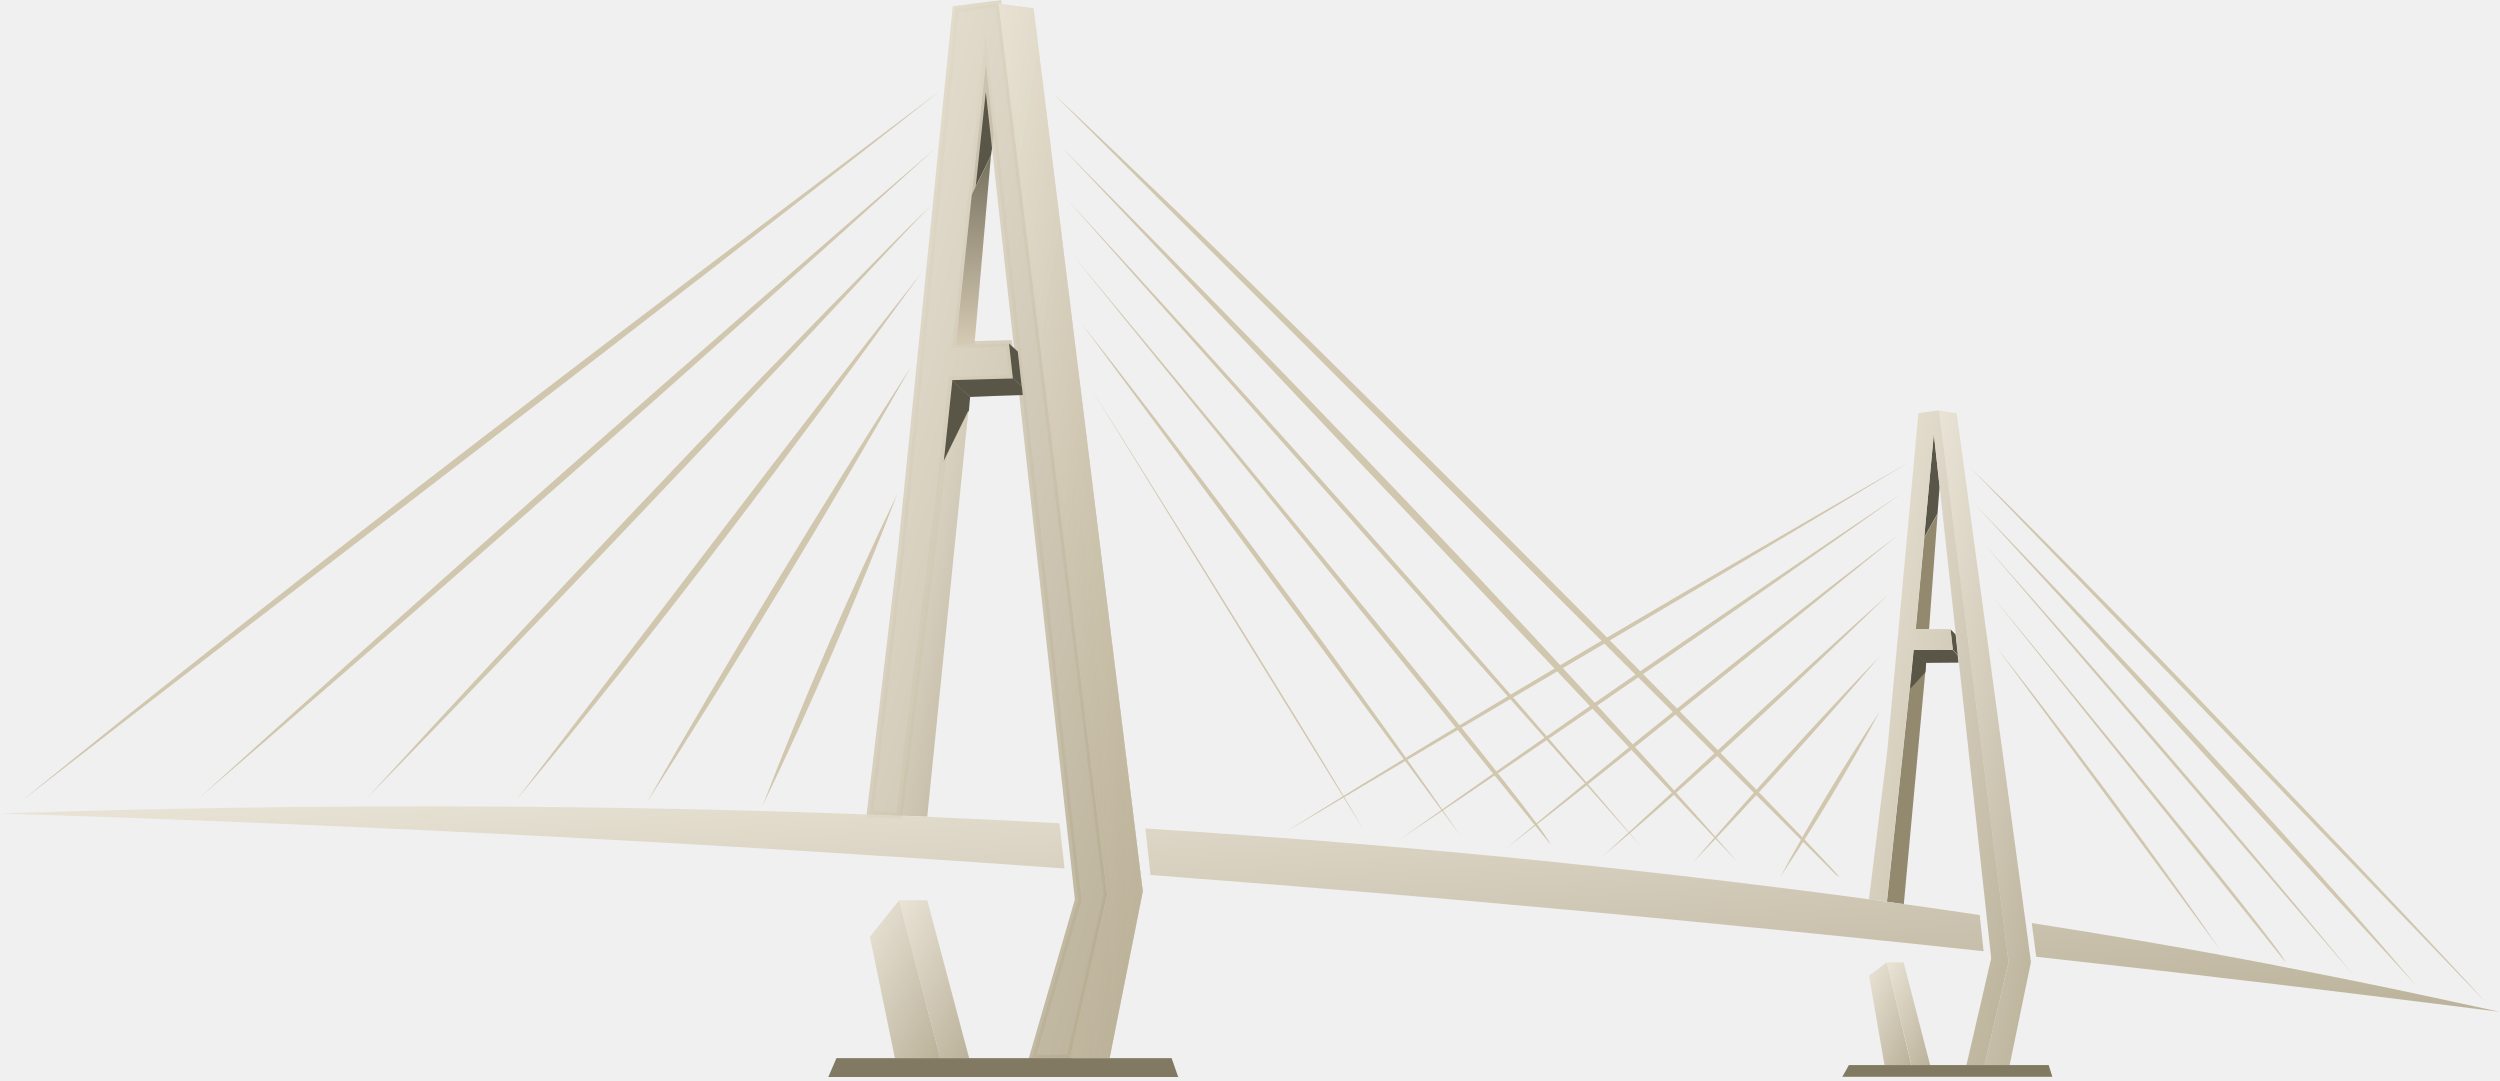
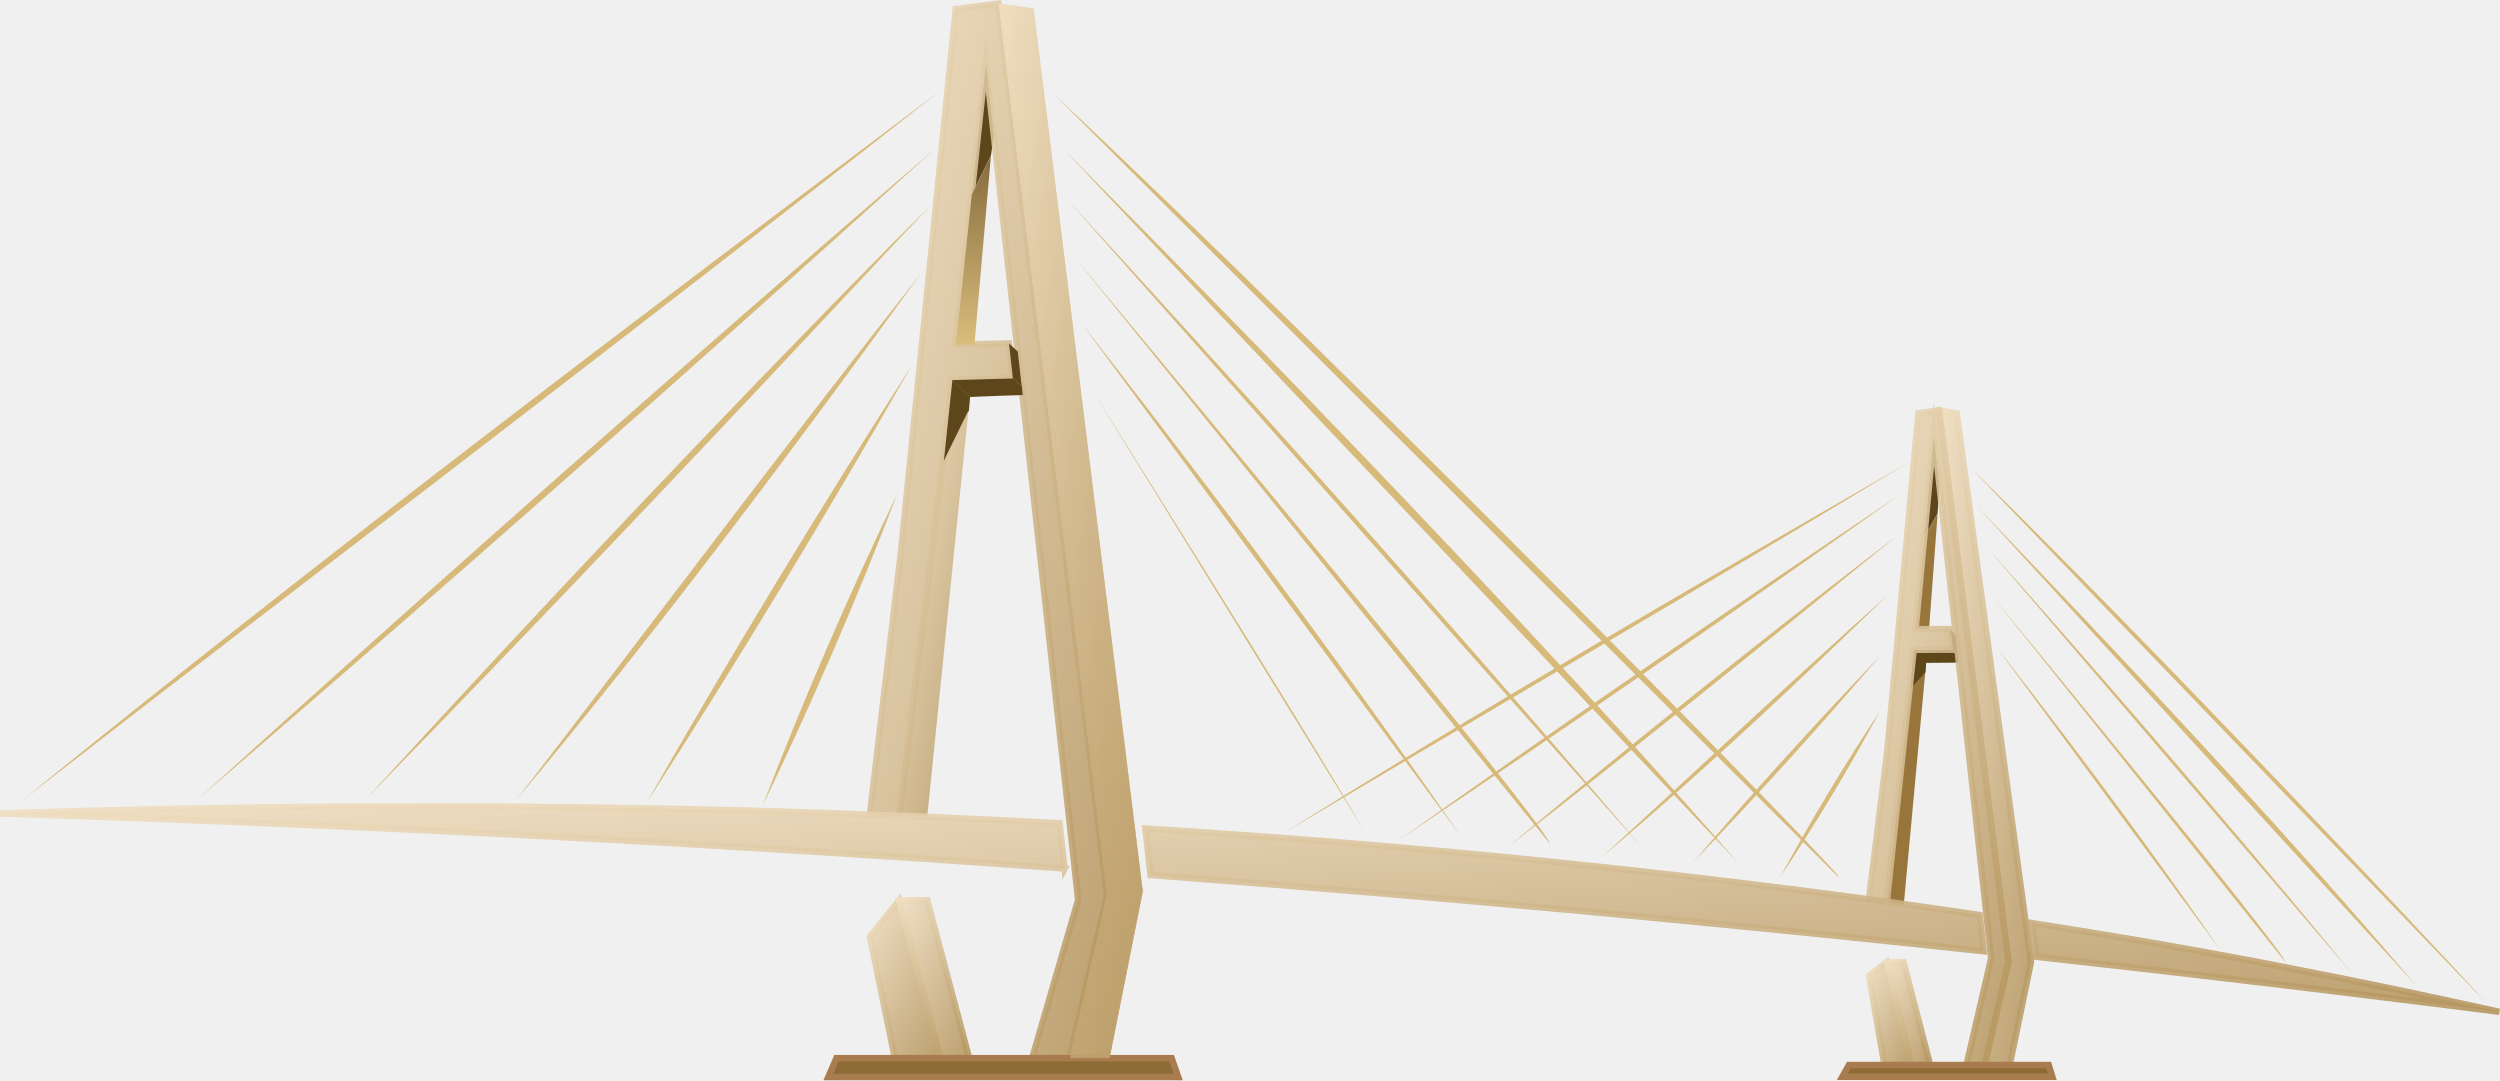
<svg xmlns="http://www.w3.org/2000/svg" xmlns:xlink="http://www.w3.org/1999/xlink" preserveAspectRatio="none" overflow="visible" style="display: block;" width="58.019" height="25.07" viewBox="0 0 58.019 25.07" fill="none">
  <g id="Group 97">
    <g id="Vector">
</g>
-     <path id="Vector_2" d="M22.999 3.604L23.068 3.123L22.882 1.44L22.553 4.513L22.999 3.604Z" fill="#595647" />
-     <path id="Vector_3" d="M43.939 22.964L43.892 22.769L43.827 22.495L43.788 22.334L43.374 22.644L43.403 22.808L43.734 24.717H44.355L43.939 22.964Z" fill="url(#paint0_linear_0_151)" fill-opacity="0.87" stroke-miterlimit="10" />
+     <path id="Vector_2" d="M22.999 3.604L23.068 3.123L22.882 1.44L22.553 4.513L22.999 3.604Z" fill="#5C461A" />
+     <path id="Vector_3" d="M43.939 22.964L43.892 22.769L43.827 22.495L43.788 22.334L43.374 22.644L43.403 22.808L43.734 24.717H44.355L43.939 22.964Z" fill="url(#paint0_linear_0_151)" fill-opacity="0.87" stroke-width="0.15" stroke-miterlimit="10" stroke="url(#paint1_linear_0_151)" stroke-opacity="0.87" />
    <g id="Vector_4">
      <path d="M25.624 20.222L25.493 19.154L23.328 1.385L23.17 0.084L22.18 0.212L21.844 3.541L21.817 3.809L21.714 4.831L21.69 5.081L21.579 6.18L21.555 6.414L21.433 7.631L21.409 7.86L21.238 9.56L21.213 9.803L20.941 12.495L20.915 12.753L20.188 18.899C20.428 18.909 20.868 18.927 20.868 18.927L21.888 10.722L22.089 8.829L22.091 8.818L22.539 8.804L23.504 8.779L23.415 7.969L22.61 7.991L22.178 8.003V8L22.549 4.512L22.877 1.438L23.048 2.989L23.596 7.964L23.685 8.773L23.707 8.965L23.728 9.162L24.826 19.115L24.944 20.169L25.021 20.884L23.956 24.552H24.827L25.692 20.767L25.626 20.22L25.624 20.222Z" fill="url(#paint2_linear_0_151)" fill-opacity="0.87" />
      <path d="M23.616 8.158L23.705 8.972M25.624 20.222L25.493 19.154L23.328 1.385L23.17 0.084L22.18 0.212L21.844 3.541L21.817 3.809L21.714 4.831L21.69 5.081L21.579 6.18L21.555 6.414L21.433 7.631L21.409 7.86L21.238 9.56L21.213 9.803L20.941 12.495L20.915 12.753L20.188 18.899C20.428 18.909 20.868 18.927 20.868 18.927L21.888 10.722L22.089 8.829L22.091 8.818L22.539 8.804L23.504 8.779L23.415 7.969L22.61 7.991L22.178 8.003V8L22.549 4.512L22.877 1.438L23.048 2.989L23.596 7.964L23.685 8.773L23.707 8.965L23.728 9.162L24.826 19.115L24.944 20.169L25.021 20.884L23.956 24.552H24.827L25.692 20.767L25.626 20.22L25.624 20.222Z" stroke-width="0.15" stroke-miterlimit="10" stroke="url(#paint3_linear_0_151)" stroke-opacity="0.87" />
    </g>
-     <path id="Vector_5" d="M22.487 9.526V9.525L22.514 9.21L22.102 8.83L21.901 10.723L22.487 9.526Z" fill="#595647" />
+     <path id="Vector_5" d="M22.487 9.526V9.525L22.514 9.21L22.102 8.83L21.901 10.723L22.487 9.526Z" fill="#5C461A" />
    <path id="Vector_6" d="M26.471 20.284L26.338 19.206L25.496 12.399L25.468 12.168L25.194 9.955L25.163 9.704L25.038 8.7L24.992 8.328L24.862 7.273L24.817 6.91L24.704 5.997L24.66 5.641L24.548 4.73L24.505 4.383L24.427 3.757L24.387 3.425L23.986 0.194L23.178 0.084L23.337 1.386L23.42 2.07L24.23 8.715L25.408 18.388L25.501 19.156L25.634 20.224L25.699 20.771L24.834 24.555H25.751L26.522 20.684L26.471 20.284Z" fill="url(#paint4_linear_0_151)" fill-opacity="0.87" />
    <path id="Vector_7" d="M22.553 4.517L22.182 8.007L22.615 7.995L22.998 3.608L22.553 4.517Z" fill="url(#paint5_linear_0_151)" />
-     <path id="Vector_8" d="M44.702 15.384L44.415 15.088L43.792 20.927C43.927 20.946 44.049 20.964 44.183 20.983L44.701 15.384H44.702Z" fill="#93896F" />
-     <path id="Vector_9" d="M44.965 11.919L45.012 11.309H45.014L44.879 10.076L44.657 12.47L44.965 11.919Z" fill="#595647" />
-     <path id="Vector_10" d="M44.969 11.917L44.66 12.467L44.46 14.605C44.48 14.605 44.735 14.6 44.769 14.6L44.968 11.916L44.969 11.917Z" fill="#93896F" />
-     <path id="Vector_11" d="M44.477 23.491L44.426 23.295L44.178 22.334H43.792L43.896 22.769L43.942 22.964L44.359 24.717H44.793L44.477 23.491Z" fill="url(#paint6_linear_0_151)" fill-opacity="0.87" stroke-miterlimit="10" />
-     <path id="Vector_12" d="M47.114 22.187L47.008 21.396L46.464 17.38L46.431 17.143L46.239 15.72L46.208 15.485L46.029 14.164L45.998 13.931L45.905 13.253L45.875 13.029L45.786 12.374L45.757 12.153L45.684 11.615L45.65 11.359L45.41 9.593L44.999 9.525L45.277 11.719L45.281 11.759L45.699 15.068L46.486 21.317L46.589 22.128L46.614 22.322L46.057 24.719H46.639L47.133 22.328L47.114 22.187Z" fill="url(#paint8_linear_0_151)" fill-opacity="0.87" stroke-miterlimit="10" />
-     <path id="Vector_13" d="M23.417 7.971L23.506 8.781L23.711 8.968L23.62 8.158L23.417 7.971Z" fill="#595647" />
+     <path id="Vector_8" d="M44.702 15.384L44.415 15.088L43.792 20.927C43.927 20.946 44.049 20.964 44.183 20.983L44.701 15.384H44.702Z" fill="#98763B" />
+     <path id="Vector_9" d="M44.965 11.919L45.012 11.309H45.014L44.879 10.076L44.657 12.47L44.965 11.919Z" fill="#5C461A" />
+     <path id="Vector_10" d="M44.969 11.917L44.66 12.467L44.46 14.605C44.48 14.605 44.735 14.6 44.769 14.6L44.968 11.916L44.969 11.917Z" fill="#98763B" />
+     <path id="Vector_11" d="M44.477 23.491L44.426 23.295L44.178 22.334H43.792L43.896 22.769L43.942 22.964L44.359 24.717H44.793L44.477 23.491Z" fill="url(#paint6_linear_0_151)" fill-opacity="0.87" stroke-width="0.15" stroke-miterlimit="10" stroke="url(#paint7_linear_0_151)" stroke-opacity="0.87" />
+     <path id="Vector_12" d="M47.114 22.187L47.008 21.396L46.464 17.38L46.431 17.143L46.239 15.72L46.208 15.485L46.029 14.164L45.998 13.931L45.905 13.253L45.875 13.029L45.786 12.374L45.757 12.153L45.684 11.615L45.65 11.359L45.41 9.593L44.999 9.525L45.277 11.719L45.281 11.759L45.699 15.068L46.486 21.317L46.589 22.128L46.614 22.322L46.057 24.719H46.639L47.133 22.328L47.114 22.187Z" fill="url(#paint8_linear_0_151)" fill-opacity="0.87" stroke-width="0.15" stroke-miterlimit="10" stroke="url(#paint9_linear_0_151)" stroke-opacity="0.87" />
+     <path id="Vector_13" d="M23.417 7.971L23.506 8.781L23.711 8.968L23.62 8.158L23.417 7.971Z" fill="#5C461A" />
    <g id="Vector_14">
</g>
-     <path id="Vector_15" d="M23.716 8.969L23.513 8.783L22.548 8.809L22.1 8.822L22.098 8.834L22.511 9.213C22.851 9.196 23.438 9.177 23.736 9.168L23.715 8.97L23.716 8.969Z" fill="#595647" />
-     <path id="Vector_16" d="M45.319 15.079L45.437 15.202L45.385 14.726L45.266 14.604L45.319 15.079Z" fill="#595647" />
+     <path id="Vector_15" d="M23.716 8.969L23.513 8.783L22.548 8.809L22.1 8.822L22.098 8.834L22.511 9.213C22.851 9.196 23.438 9.177 23.736 9.168L23.715 8.97L23.716 8.969Z" fill="#5C461A" />
+     <path id="Vector_16" d="M45.319 15.079L45.437 15.202L45.385 14.726L45.266 14.604L45.319 15.079Z" fill="#5C461A" />
    <g id="Vector_17">
</g>
-     <path id="Vector_18" d="M45.315 15.082C45.131 15.079 44.905 15.081 44.715 15.082C44.586 15.082 44.474 15.082 44.405 15.084V15.088L44.693 15.384L45.452 15.378L45.433 15.204L45.315 15.082Z" fill="#595647" />
-     <path id="Vector_19" d="M44.685 15.601L44.702 15.384L44.414 15.088L44.331 15.987L44.685 15.601Z" fill="#595647" />
+     <path id="Vector_18" d="M45.315 15.082C45.131 15.079 44.905 15.081 44.715 15.082C44.586 15.082 44.474 15.082 44.405 15.084V15.088L44.693 15.384L45.452 15.378L45.433 15.204L45.315 15.082Z" fill="#5C461A" />
+     <path id="Vector_19" d="M44.685 15.601L44.702 15.384L44.414 15.088L44.331 15.987L44.685 15.601Z" fill="#5C461A" />
    <path id="Vector_20" d="M21.519 18.954L22.475 9.525L21.888 10.722L20.868 18.927C21.08 18.934 21.451 18.95 21.664 18.959" fill="url(#paint10_linear_0_151)" fill-opacity="0.87" />
-     <path id="Vector_21" d="M20.768 24.556H21.82L20.929 21.13L20.868 20.893L20.188 21.738L20.768 24.556Z" fill="url(#paint11_linear_0_151)" fill-opacity="0.87" stroke-miterlimit="10" />
-     <path id="Vector_22" d="M46.59 22.128L46.488 21.317L45.701 15.068L45.283 11.76L45.278 11.72L45.001 9.525L44.522 9.585L44.352 11.428L44.333 11.641L44.274 12.284L44.252 12.514L44.191 13.176L44.168 13.42L44.105 14.114L44.083 14.361L43.967 15.619L43.943 15.871L43.824 17.16L43.798 17.438L43.374 20.869C43.502 20.885 43.663 20.905 43.789 20.924L44.412 15.085V15.081C44.482 15.079 44.594 15.079 44.723 15.079C44.913 15.077 45.138 15.076 45.322 15.079L45.269 14.601C45.108 14.598 44.921 14.598 44.759 14.6C44.728 14.6 44.698 14.6 44.67 14.6C44.613 14.6 44.56 14.601 44.516 14.602C44.494 14.602 44.475 14.602 44.456 14.603L44.63 12.746L44.88 10.073L45.015 11.305L45.376 14.602L45.428 15.08L45.461 15.374L46.104 21.255V21.257L46.194 22.086L46.211 22.239L45.678 24.539L45.652 24.65L45.636 24.718H46.057L46.614 22.321L46.589 22.127L46.59 22.128Z" fill="url(#paint13_linear_0_151)" fill-opacity="0.87" stroke-miterlimit="10" />
-     <path id="Vector_23" d="M22.491 24.556L21.519 20.893H20.868L21.819 24.556H22.491Z" fill="url(#paint15_linear_0_151)" fill-opacity="0.87" stroke-miterlimit="10" />
-     <path id="Vector_24" d="M24.831 24.558H23.959V24.557H23.958H22.495H21.824H20.772H19.412L19.223 24.995H23.958H24.83H27.344L27.19 24.557H25.747H24.831V24.558Z" fill="#817962" stroke-miterlimit="10" />
-     <path id="Vector_25" d="M47.545 24.717H46.645H46.062H45.864H45.725H45.641H44.796H44.362H43.741H43.652H43.507H42.909L42.756 24.99H43.767H43.91H46.003H46.14H47.63L47.545 24.717Z" fill="#817962" stroke-miterlimit="10" />
-     <path id="Vector_26" d="M24.706 20.155C22.436 19.992 20.186 19.843 17.953 19.707C17.933 19.706 17.914 19.705 17.893 19.704C17.14 19.658 16.391 19.613 15.642 19.57C15.618 19.569 15.596 19.567 15.572 19.566C14.697 19.516 13.825 19.47 12.955 19.424C12.929 19.422 12.903 19.42 12.876 19.419C11.887 19.367 10.901 19.318 9.919 19.271C9.887 19.27 9.855 19.268 9.824 19.267C8.798 19.219 7.776 19.172 6.758 19.129C6.718 19.127 6.676 19.126 6.635 19.124C5.514 19.077 4.397 19.032 3.286 18.991C3.234 18.989 3.183 18.987 3.131 18.985C2.084 18.947 1.04 18.911 0.003 18.878C1.089 18.842 2.214 18.81 3.375 18.784C3.431 18.783 3.488 18.782 3.544 18.781C4.682 18.756 5.854 18.737 7.057 18.725C7.101 18.725 7.146 18.725 7.19 18.725C8.213 18.716 9.258 18.711 10.323 18.713C10.358 18.713 10.392 18.713 10.428 18.713C11.394 18.716 12.377 18.722 13.376 18.735C13.404 18.735 13.432 18.735 13.46 18.736C14.302 18.746 15.156 18.761 16.019 18.78C16.044 18.78 16.069 18.78 16.093 18.781C16.808 18.797 17.531 18.816 18.26 18.838C18.281 18.838 18.302 18.84 18.323 18.841C18.977 18.861 19.636 18.883 20.3 18.908C20.54 18.917 20.779 18.927 21.018 18.936C21.23 18.944 21.44 18.953 21.653 18.962C22.622 19.004 23.601 19.053 24.589 19.106L24.593 19.144L24.705 20.157L24.706 20.155ZM56.184 23.087C56.136 23.076 56.085 23.066 56.036 23.055C55.524 22.947 54.973 22.832 54.385 22.714C54.35 22.706 54.315 22.7 54.28 22.693C53.763 22.589 53.219 22.482 52.651 22.372C52.619 22.366 52.587 22.36 52.555 22.354C52.417 22.327 52.28 22.301 52.139 22.275C51.887 22.227 51.56 22.167 51.167 22.095C51.137 22.09 51.108 22.085 51.078 22.079C50.687 22.009 50.228 21.927 49.711 21.839C49.684 21.835 49.658 21.829 49.63 21.825C49.236 21.758 48.807 21.686 48.344 21.611C48.325 21.608 48.305 21.605 48.284 21.602C47.927 21.544 47.55 21.483 47.152 21.421L47.256 22.204C47.71 22.254 48.158 22.305 48.609 22.356C48.627 22.358 48.646 22.36 48.664 22.362C49.114 22.412 49.563 22.462 50.01 22.513C50.035 22.516 50.06 22.519 50.086 22.521C50.545 22.574 51.002 22.629 51.46 22.682C51.488 22.685 51.515 22.689 51.543 22.692C52.002 22.745 52.46 22.799 52.917 22.853C52.946 22.857 52.976 22.861 53.005 22.864C53.53 22.927 54.052 22.99 54.575 23.054C54.606 23.058 54.639 23.061 54.671 23.066C55.187 23.128 55.703 23.193 56.217 23.257C56.261 23.262 56.307 23.268 56.351 23.273C56.902 23.343 57.454 23.411 58.002 23.481C57.475 23.365 56.865 23.232 56.183 23.087H56.184ZM45.944 21.236C45.416 21.157 44.805 21.068 44.221 20.987C44.221 20.987 44.056 20.964 43.831 20.933C43.703 20.915 43.613 20.902 43.484 20.885C43.189 20.845 42.886 20.805 42.579 20.765C42.557 20.761 42.536 20.759 42.516 20.756C42.27 20.724 42.019 20.691 41.766 20.659C41.708 20.651 41.65 20.644 41.591 20.636C41.584 20.636 41.578 20.634 41.571 20.634C41.551 20.632 41.532 20.629 41.512 20.627C41.162 20.583 40.802 20.538 40.438 20.494C40.408 20.491 40.378 20.486 40.348 20.483C40.093 20.452 39.835 20.421 39.572 20.391C39.507 20.383 39.441 20.375 39.375 20.368C39.252 20.353 39.129 20.339 39.005 20.325C38.969 20.32 38.931 20.316 38.895 20.312C38.44 20.259 37.979 20.208 37.506 20.157C37.441 20.149 37.374 20.143 37.308 20.136C37.298 20.134 37.287 20.133 37.275 20.132C37.233 20.128 37.192 20.124 37.151 20.119C36.602 20.06 36.041 20.002 35.467 19.944C35.425 19.94 35.384 19.936 35.342 19.932C35.32 19.93 35.299 19.928 35.277 19.925C35.256 19.923 35.234 19.921 35.213 19.919C34.615 19.86 34.005 19.803 33.382 19.746C33.321 19.741 33.261 19.735 33.202 19.73C32.538 19.67 31.858 19.613 31.167 19.556C31.139 19.554 31.111 19.552 31.084 19.549C30.899 19.535 30.716 19.519 30.53 19.504C29.998 19.463 29.471 19.424 28.944 19.387C28.923 19.386 28.904 19.384 28.883 19.383C28.112 19.327 27.343 19.274 26.582 19.227L26.701 20.307C26.713 20.307 26.724 20.309 26.737 20.309C27.64 20.377 28.538 20.447 29.434 20.519C29.453 20.52 29.472 20.522 29.49 20.523C30.261 20.585 31.03 20.648 31.797 20.712C31.823 20.714 31.849 20.716 31.875 20.718C32.609 20.78 33.342 20.842 34.072 20.906C34.096 20.908 34.119 20.91 34.143 20.913C34.177 20.916 34.211 20.919 34.245 20.922C34.253 20.922 34.259 20.923 34.267 20.924C34.927 20.982 35.587 21.042 36.244 21.102C36.248 21.102 36.252 21.102 36.256 21.103C36.295 21.106 36.336 21.11 36.376 21.113C36.392 21.114 36.408 21.116 36.424 21.117C37.01 21.171 37.592 21.227 38.174 21.281C38.209 21.284 38.246 21.288 38.282 21.292C38.301 21.294 38.321 21.296 38.34 21.297C38.403 21.303 38.465 21.309 38.527 21.315C38.947 21.355 39.366 21.396 39.785 21.437C39.814 21.44 39.843 21.442 39.872 21.445C40.063 21.464 40.256 21.483 40.447 21.502C40.508 21.508 40.57 21.513 40.632 21.52C40.772 21.533 40.914 21.547 41.055 21.561C41.081 21.563 41.105 21.566 41.131 21.568C41.482 21.603 41.831 21.638 42.18 21.674C42.201 21.676 42.221 21.678 42.243 21.68C42.387 21.695 42.531 21.71 42.674 21.724C42.735 21.731 42.794 21.737 42.854 21.742C43.918 21.852 44.98 21.962 46.035 22.076L45.945 21.24L45.944 21.236Z" fill="url(#paint17_linear_0_151)" fill-opacity="0.87" stroke-miterlimit="10" />
+     <path id="Vector_21" d="M20.768 24.556H21.82L20.929 21.13L20.868 20.893L20.188 21.738L20.768 24.556Z" fill="url(#paint11_linear_0_151)" fill-opacity="0.87" stroke-width="0.15" stroke-miterlimit="10" stroke="url(#paint12_linear_0_151)" stroke-opacity="0.87" />
+     <path id="Vector_22" d="M46.59 22.128L46.488 21.317L45.701 15.068L45.283 11.76L45.278 11.72L45.001 9.525L44.522 9.585L44.352 11.428L44.333 11.641L44.274 12.284L44.252 12.514L44.191 13.176L44.168 13.42L44.105 14.114L44.083 14.361L43.967 15.619L43.943 15.871L43.824 17.16L43.798 17.438L43.374 20.869C43.502 20.885 43.663 20.905 43.789 20.924L44.412 15.085V15.081C44.482 15.079 44.594 15.079 44.723 15.079C44.913 15.077 45.138 15.076 45.322 15.079L45.269 14.601C45.108 14.598 44.921 14.598 44.759 14.6C44.728 14.6 44.698 14.6 44.67 14.6C44.613 14.6 44.56 14.601 44.516 14.602C44.494 14.602 44.475 14.602 44.456 14.603L44.63 12.746L44.88 10.073L45.015 11.305L45.376 14.602L45.428 15.08L45.461 15.374L46.104 21.255V21.257L46.194 22.086L46.211 22.239L45.678 24.539L45.652 24.65L45.636 24.718H46.057L46.614 22.321L46.589 22.127L46.59 22.128Z" fill="url(#paint13_linear_0_151)" fill-opacity="0.87" stroke-width="0.15" stroke-miterlimit="10" stroke="url(#paint14_linear_0_151)" stroke-opacity="0.87" />
+     <path id="Vector_23" d="M22.491 24.556L21.519 20.893H20.868L21.819 24.556H22.491Z" fill="url(#paint15_linear_0_151)" fill-opacity="0.87" stroke-width="0.15" stroke-miterlimit="10" stroke="url(#paint16_linear_0_151)" stroke-opacity="0.87" />
+     <path id="Vector_24" d="M24.831 24.558H23.959V24.557H23.958H22.495H21.824H20.772H19.412L19.223 24.995H23.958H24.83H27.344L27.19 24.557H25.747H24.831V24.558Z" fill="#8C6C34" stroke-width="0.15" stroke-miterlimit="10" stroke="#A97C50" />
+     <path id="Vector_25" d="M47.545 24.717H46.645H46.062H45.864H45.725H45.641H44.796H44.362H43.741H43.652H43.507H42.909L42.756 24.99H43.767H43.91H46.003H46.14H47.63L47.545 24.717Z" fill="#8C6C34" stroke-width="0.15" stroke-miterlimit="10" stroke="#A97C50" />
+     <path id="Vector_26" d="M24.706 20.155C22.436 19.992 20.186 19.843 17.953 19.707C17.933 19.706 17.914 19.705 17.893 19.704C17.14 19.658 16.391 19.613 15.642 19.57C15.618 19.569 15.596 19.567 15.572 19.566C14.697 19.516 13.825 19.47 12.955 19.424C12.929 19.422 12.903 19.42 12.876 19.419C11.887 19.367 10.901 19.318 9.919 19.271C9.887 19.27 9.855 19.268 9.824 19.267C8.798 19.219 7.776 19.172 6.758 19.129C6.718 19.127 6.676 19.126 6.635 19.124C5.514 19.077 4.397 19.032 3.286 18.991C3.234 18.989 3.183 18.987 3.131 18.985C2.084 18.947 1.04 18.911 0.003 18.878C1.089 18.842 2.214 18.81 3.375 18.784C3.431 18.783 3.488 18.782 3.544 18.781C4.682 18.756 5.854 18.737 7.057 18.725C7.101 18.725 7.146 18.725 7.19 18.725C8.213 18.716 9.258 18.711 10.323 18.713C10.358 18.713 10.392 18.713 10.428 18.713C11.394 18.716 12.377 18.722 13.376 18.735C13.404 18.735 13.432 18.735 13.46 18.736C14.302 18.746 15.156 18.761 16.019 18.78C16.044 18.78 16.069 18.78 16.093 18.781C16.808 18.797 17.531 18.816 18.26 18.838C18.281 18.838 18.302 18.84 18.323 18.841C18.977 18.861 19.636 18.883 20.3 18.908C20.54 18.917 20.779 18.927 21.018 18.936C21.23 18.944 21.44 18.953 21.653 18.962C22.622 19.004 23.601 19.053 24.589 19.106L24.593 19.144L24.705 20.157L24.706 20.155ZM56.184 23.087C56.136 23.076 56.085 23.066 56.036 23.055C55.524 22.947 54.973 22.832 54.385 22.714C54.35 22.706 54.315 22.7 54.28 22.693C53.763 22.589 53.219 22.482 52.651 22.372C52.619 22.366 52.587 22.36 52.555 22.354C52.417 22.327 52.28 22.301 52.139 22.275C51.887 22.227 51.56 22.167 51.167 22.095C51.137 22.09 51.108 22.085 51.078 22.079C50.687 22.009 50.228 21.927 49.711 21.839C49.684 21.835 49.658 21.829 49.63 21.825C49.236 21.758 48.807 21.686 48.344 21.611C48.325 21.608 48.305 21.605 48.284 21.602C47.927 21.544 47.55 21.483 47.152 21.421L47.256 22.204C47.71 22.254 48.158 22.305 48.609 22.356C48.627 22.358 48.646 22.36 48.664 22.362C49.114 22.412 49.563 22.462 50.01 22.513C50.035 22.516 50.06 22.519 50.086 22.521C50.545 22.574 51.002 22.629 51.46 22.682C51.488 22.685 51.515 22.689 51.543 22.692C52.002 22.745 52.46 22.799 52.917 22.853C52.946 22.857 52.976 22.861 53.005 22.864C53.53 22.927 54.052 22.99 54.575 23.054C54.606 23.058 54.639 23.061 54.671 23.066C55.187 23.128 55.703 23.193 56.217 23.257C56.261 23.262 56.307 23.268 56.351 23.273C56.902 23.343 57.454 23.411 58.002 23.481C57.475 23.365 56.865 23.232 56.183 23.087H56.184ZM45.944 21.236C45.416 21.157 44.805 21.068 44.221 20.987C44.221 20.987 44.056 20.964 43.831 20.933C43.703 20.915 43.613 20.902 43.484 20.885C43.189 20.845 42.886 20.805 42.579 20.765C42.557 20.761 42.536 20.759 42.516 20.756C42.27 20.724 42.019 20.691 41.766 20.659C41.708 20.651 41.65 20.644 41.591 20.636C41.584 20.636 41.578 20.634 41.571 20.634C41.551 20.632 41.532 20.629 41.512 20.627C41.162 20.583 40.802 20.538 40.438 20.494C40.408 20.491 40.378 20.486 40.348 20.483C40.093 20.452 39.835 20.421 39.572 20.391C39.507 20.383 39.441 20.375 39.375 20.368C39.252 20.353 39.129 20.339 39.005 20.325C38.969 20.32 38.931 20.316 38.895 20.312C38.44 20.259 37.979 20.208 37.506 20.157C37.441 20.149 37.374 20.143 37.308 20.136C37.298 20.134 37.287 20.133 37.275 20.132C37.233 20.128 37.192 20.124 37.151 20.119C36.602 20.06 36.041 20.002 35.467 19.944C35.425 19.94 35.384 19.936 35.342 19.932C35.32 19.93 35.299 19.928 35.277 19.925C35.256 19.923 35.234 19.921 35.213 19.919C34.615 19.86 34.005 19.803 33.382 19.746C33.321 19.741 33.261 19.735 33.202 19.73C32.538 19.67 31.858 19.613 31.167 19.556C31.139 19.554 31.111 19.552 31.084 19.549C30.899 19.535 30.716 19.519 30.53 19.504C29.998 19.463 29.471 19.424 28.944 19.387C28.923 19.386 28.904 19.384 28.883 19.383C28.112 19.327 27.343 19.274 26.582 19.227L26.701 20.307C26.713 20.307 26.724 20.309 26.737 20.309C27.64 20.377 28.538 20.447 29.434 20.519C29.453 20.52 29.472 20.522 29.49 20.523C30.261 20.585 31.03 20.648 31.797 20.712C31.823 20.714 31.849 20.716 31.875 20.718C32.609 20.78 33.342 20.842 34.072 20.906C34.096 20.908 34.119 20.91 34.143 20.913C34.177 20.916 34.211 20.919 34.245 20.922C34.253 20.922 34.259 20.923 34.267 20.924C34.927 20.982 35.587 21.042 36.244 21.102C36.248 21.102 36.252 21.102 36.256 21.103C36.295 21.106 36.336 21.11 36.376 21.113C36.392 21.114 36.408 21.116 36.424 21.117C37.01 21.171 37.592 21.227 38.174 21.281C38.209 21.284 38.246 21.288 38.282 21.292C38.301 21.294 38.321 21.296 38.34 21.297C38.403 21.303 38.465 21.309 38.527 21.315C38.947 21.355 39.366 21.396 39.785 21.437C39.814 21.44 39.843 21.442 39.872 21.445C40.063 21.464 40.256 21.483 40.447 21.502C40.508 21.508 40.57 21.513 40.632 21.52C40.772 21.533 40.914 21.547 41.055 21.561C41.081 21.563 41.105 21.566 41.131 21.568C41.482 21.603 41.831 21.638 42.18 21.674C42.201 21.676 42.221 21.678 42.243 21.68C42.387 21.695 42.531 21.71 42.674 21.724C42.735 21.731 42.794 21.737 42.854 21.742C43.918 21.852 44.98 21.962 46.035 22.076L45.945 21.24L45.944 21.236Z" fill="url(#paint17_linear_0_151)" fill-opacity="0.87" stroke-width="0.15" stroke-miterlimit="10" stroke="url(#paint18_linear_0_151)" stroke-opacity="0.87" />
    <g id="Vector_27">
      <use xlink:href="#stroke0_0_151" fill="url(#paint19_linear_0_151)" />
      <mask id="stroke1_0_151" fill="white">
        <use xlink:href="#stroke0_0_151" />
      </mask>
      <path d="M26.471 20.284L26.338 19.206L25.496 12.399L25.468 12.168L25.194 9.955L25.163 9.704L25.038 8.7L24.992 8.328L24.862 7.273L24.817 6.91L24.704 5.997L24.66 5.641L24.548 4.73L24.505 4.383L24.427 3.757L24.387 3.425L23.986 0.194L23.178 0.084L23.337 1.386L23.42 2.07L24.23 8.715L25.408 18.388L25.501 19.156L25.634 20.224L25.699 20.771L24.834 24.555H25.751L26.522 20.684L26.471 20.284Z" stroke-width="2" stroke="url(#paint20_linear_0_151)" stroke-opacity="0.87" mask="url(#stroke1_0_151)" />
    </g>
-     <path id="Vector_28" d="M21.833 2.096C15.033 7.452 7.321 13.296 0.481 18.603C7.301 13.049 14.77 7.405 21.833 2.096Z" fill="#D1C7AF" />
-     <path id="Vector_29" d="M21.735 3.42C16.324 8.328 10.173 13.756 4.618 18.523C10.028 13.615 16.181 8.188 21.735 3.42Z" fill="#D1C7AF" />
-     <path id="Vector_30" d="M21.549 4.85C21.555 4.84 21.565 4.83 21.569 4.821C21.567 4.817 21.552 4.832 21.545 4.838C21.331 5.045 20.983 5.422 20.774 5.641C16.91 9.775 12.469 14.478 8.506 18.532C12.318 14.358 16.758 9.649 20.744 5.617C20.957 5.407 21.32 5.037 21.541 4.836C21.549 4.831 21.564 4.814 21.568 4.819C21.563 4.832 21.554 4.839 21.547 4.85H21.549Z" fill="#D1C7AF" />
-     <path id="Vector_31" d="M21.387 6.33C18.382 10.466 15.273 14.634 11.975 18.573C14.998 14.648 18.31 10.222 21.387 6.33Z" fill="#D1C7AF" />
-     <path id="Vector_32" d="M21.159 8.483C19.265 11.805 17.081 15.411 15.002 18.638C16.896 15.314 19.082 11.711 21.159 8.483Z" fill="#D1C7AF" />
-     <path id="Vector_33" d="M20.827 11.455C19.883 13.908 18.839 16.329 17.694 18.709C18.637 16.255 19.683 13.835 20.827 11.455Z" fill="#D1C7AF" />
-     <path id="Vector_34" d="M42.608 20.3C43.704 21.262 31.448 8.732 24.46 2.186Z" fill="#D1C7AF" />
-     <path id="Vector_35" d="M24.62 3.397C25.282 4.089 33.94 12.692 40.338 20.024Z" fill="#D1C7AF" />
-     <path id="Vector_36" d="M38.087 19.65C38.087 19.65 32.963 13.535 24.753 4.615Z" fill="#D1C7AF" />
-     <path id="Vector_37" d="M24.913 5.94C24.913 5.94 35.809 18.999 35.976 19.589Z" fill="#D1C7AF" />
-     <path id="Vector_38" d="M25.106 7.514C25.106 7.514 29.779 13.428 33.912 19.421Z" fill="#D1C7AF" />
-     <path id="Vector_39" d="M25.292 8.971C25.292 8.971 30.247 16.831 31.649 19.265Z" fill="#D1C7AF" />
+     <path id="Vector_28" d="M21.833 2.096C15.033 7.452 7.321 13.296 0.481 18.603C7.301 13.049 14.77 7.405 21.833 2.096Z" fill="#D7B979" />
+     <path id="Vector_29" d="M21.735 3.42C16.324 8.328 10.173 13.756 4.618 18.523C10.028 13.615 16.181 8.188 21.735 3.42Z" fill="#D7B979" />
+     <path id="Vector_30" d="M21.549 4.85C21.555 4.84 21.565 4.83 21.569 4.821C21.567 4.817 21.552 4.832 21.545 4.838C21.331 5.045 20.983 5.422 20.774 5.641C16.91 9.775 12.469 14.478 8.506 18.532C12.318 14.358 16.758 9.649 20.744 5.617C20.957 5.407 21.32 5.037 21.541 4.836C21.549 4.831 21.564 4.814 21.568 4.819C21.563 4.832 21.554 4.839 21.547 4.85H21.549Z" fill="#D7B979" />
+     <path id="Vector_31" d="M21.387 6.33C18.382 10.466 15.273 14.634 11.975 18.573C14.998 14.648 18.31 10.222 21.387 6.33Z" fill="#D7B979" />
+     <path id="Vector_32" d="M21.159 8.483C19.265 11.805 17.081 15.411 15.002 18.638C16.896 15.314 19.082 11.711 21.159 8.483Z" fill="#D7B979" />
+     <path id="Vector_33" d="M20.827 11.455C19.883 13.908 18.839 16.329 17.694 18.709C18.637 16.255 19.683 13.835 20.827 11.455Z" fill="#D7B979" />
+     <path id="Vector_34" d="M42.608 20.3C43.704 21.262 31.448 8.732 24.46 2.186Z" fill="#D7B979" />
+     <path id="Vector_35" d="M24.62 3.397C25.282 4.089 33.94 12.692 40.338 20.024Z" fill="#D7B979" />
+     <path id="Vector_36" d="M38.087 19.65C38.087 19.65 32.963 13.535 24.753 4.615Z" fill="#D7B979" />
+     <path id="Vector_37" d="M24.913 5.94C24.913 5.94 35.809 18.999 35.976 19.589Z" fill="#D7B979" />
+     <path id="Vector_38" d="M25.106 7.514C25.106 7.514 29.779 13.428 33.912 19.421Z" fill="#D7B979" />
+     <path id="Vector_39" d="M25.292 8.971C25.292 8.971 30.247 16.831 31.649 19.265Z" fill="#D7B979" />
    <g id="Vector_40">
</g>
-     <path id="Vector_41" d="M44.313 10.721C39.686 13.52 34.449 16.56 29.799 19.329C34.448 16.416 39.52 13.48 44.313 10.721Z" fill="#D1C7AF" />
-     <path id="Vector_42" d="M44.127 11.455C40.435 14.074 36.245 16.963 32.467 19.494C36.159 16.875 40.349 13.986 44.127 11.455Z" fill="#D1C7AF" />
-     <path id="Vector_43" d="M43.993 12.48C43.997 12.475 44.004 12.47 44.007 12.465C44.006 12.463 43.995 12.471 43.991 12.474C43.844 12.582 43.602 12.781 43.458 12.896C40.779 15.075 37.703 17.553 34.965 19.681C37.612 17.476 40.687 14.996 43.44 12.881C43.587 12.77 43.837 12.577 43.989 12.472C43.994 12.469 44.005 12.46 44.007 12.464C44.004 12.47 43.997 12.474 43.992 12.48H43.993Z" fill="#D1C7AF" />
-     <path id="Vector_44" d="M43.827 13.795C41.699 15.858 39.501 17.933 37.19 19.877C39.321 17.927 41.661 15.724 43.827 13.795Z" fill="#D1C7AF" />
-     <path id="Vector_45" d="M43.627 15.229C42.282 16.804 40.74 18.506 39.282 20.025C40.626 18.45 42.168 16.747 43.627 15.229Z" fill="#D1C7AF" />
-     <path id="Vector_46" d="M43.631 16.502C42.922 17.811 42.15 19.096 41.315 20.354C42.024 19.046 42.797 17.76 43.631 16.502Z" fill="#D1C7AF" />
-     <path id="Vector_47" d="M57.678 23.251C56.605 22.042 49.694 14.717 45.719 10.842Z" fill="#D1C7AF" />
-     <path id="Vector_48" d="M45.85 11.717C46.282 12.182 51.928 17.971 56.092 22.894Z" fill="#D1C7AF" />
-     <path id="Vector_49" d="M54.602 22.612C54.602 22.612 51.324 18.561 46.063 12.643Z" fill="#D1C7AF" />
-     <path id="Vector_50" d="M46.202 13.795C46.202 13.795 52.949 21.974 53.048 22.34Z" fill="#D1C7AF" />
-     <path id="Vector_51" d="M46.337 15.025C46.337 15.025 49.184 18.628 51.541 22.068Z" fill="#D1C7AF" />
+     <path id="Vector_41" d="M44.313 10.721C39.686 13.52 34.449 16.56 29.799 19.329C34.448 16.416 39.52 13.48 44.313 10.721Z" fill="#D7B979" />
+     <path id="Vector_42" d="M44.127 11.455C40.435 14.074 36.245 16.963 32.467 19.494C36.159 16.875 40.349 13.986 44.127 11.455Z" fill="#D7B979" />
+     <path id="Vector_43" d="M43.993 12.48C43.997 12.475 44.004 12.47 44.007 12.465C44.006 12.463 43.995 12.471 43.991 12.474C43.844 12.582 43.602 12.781 43.458 12.896C40.779 15.075 37.703 17.553 34.965 19.681C37.612 17.476 40.687 14.996 43.44 12.881C43.587 12.77 43.837 12.577 43.989 12.472C43.994 12.469 44.005 12.46 44.007 12.464C44.004 12.47 43.997 12.474 43.992 12.48H43.993Z" fill="#D7B979" />
+     <path id="Vector_44" d="M43.827 13.795C41.699 15.858 39.501 17.933 37.19 19.877C39.321 17.927 41.661 15.724 43.827 13.795Z" fill="#D7B979" />
+     <path id="Vector_45" d="M43.627 15.229C42.282 16.804 40.74 18.506 39.282 20.025C40.626 18.45 42.168 16.747 43.627 15.229Z" fill="#D7B979" />
+     <path id="Vector_46" d="M43.631 16.502C42.922 17.811 42.15 19.096 41.315 20.354C42.024 19.046 42.797 17.76 43.631 16.502Z" fill="#D7B979" />
+     <path id="Vector_47" d="M57.678 23.251C56.605 22.042 49.694 14.717 45.719 10.842Z" fill="#D7B979" />
+     <path id="Vector_48" d="M45.85 11.717C46.282 12.182 51.928 17.971 56.092 22.894Z" fill="#D7B979" />
+     <path id="Vector_49" d="M54.602 22.612C54.602 22.612 51.324 18.561 46.063 12.643Z" fill="#D7B979" />
+     <path id="Vector_50" d="M46.202 13.795C46.202 13.795 52.949 21.974 53.048 22.34Z" fill="#D7B979" />
+     <path id="Vector_51" d="M46.337 15.025C46.337 15.025 49.184 18.628 51.541 22.068Z" fill="#D7B979" />
    <g id="Vector_52">
</g>
  </g>
  <defs>
    <linearGradient id="paint0_linear_0_151" x1="43.121" y1="21.721" x2="45.662" y2="22.984" gradientUnits="userSpaceOnUse">
-       <stop stop-color="#F6F1E5" />
-       <stop offset="1" stop-color="#A99D80" />
+       <stop stop-color="#FFF1D9" />
+       <stop offset="1" stop-color="#A88548" />
    </linearGradient>
    <linearGradient id="paint1_linear_0_151" x1="43.121" y1="21.721" x2="45.662" y2="22.984" gradientUnits="userSpaceOnUse">
-       <stop stop-color="#F6F1E5" />
-       <stop offset="1" stop-color="#A99D80" />
+       <stop stop-color="#FFF1D9" />
+       <stop offset="1" stop-color="#A88548" />
    </linearGradient>
    <linearGradient id="paint2_linear_0_151" x1="18.773" y1="-6.208" x2="35.317" y2="-1.718" gradientUnits="userSpaceOnUse">
-       <stop stop-color="#F6F1E5" />
-       <stop offset="1" stop-color="#A99D80" />
+       <stop stop-color="#FFF1D9" />
+       <stop offset="1" stop-color="#A88548" />
    </linearGradient>
    <linearGradient id="paint3_linear_0_151" x1="18.773" y1="-6.208" x2="35.317" y2="-1.718" gradientUnits="userSpaceOnUse">
-       <stop stop-color="#F6F1E5" />
-       <stop offset="1" stop-color="#A99D80" />
+       <stop stop-color="#FFF1D9" />
+       <stop offset="1" stop-color="#A88548" />
    </linearGradient>
    <linearGradient id="paint4_linear_0_151" x1="22.318" y1="-6.208" x2="32.824" y2="-4.476" gradientUnits="userSpaceOnUse">
-       <stop stop-color="#F6F1E5" />
-       <stop offset="1" stop-color="#A99D80" />
+       <stop stop-color="#FFF1D9" />
+       <stop offset="1" stop-color="#A88548" />
    </linearGradient>
    <linearGradient id="paint5_linear_0_151" x1="22.59" y1="3.608" x2="22.59" y2="8.007" gradientUnits="userSpaceOnUse">
-       <stop stop-color="#77715E" />
-       <stop offset="1" stop-color="#D5CAB3" />
+       <stop stop-color="#866B3D" />
+       <stop offset="1" stop-color="#D9BD7D" />
    </linearGradient>
    <linearGradient id="paint6_linear_0_151" x1="43.534" y1="21.721" x2="46.105" y2="23.024" gradientUnits="userSpaceOnUse">
-       <stop stop-color="#F6F1E5" />
-       <stop offset="1" stop-color="#A99D80" />
+       <stop stop-color="#FFF1D9" />
+       <stop offset="1" stop-color="#A88548" />
    </linearGradient>
    <linearGradient id="paint7_linear_0_151" x1="43.534" y1="21.721" x2="46.105" y2="23.024" gradientUnits="userSpaceOnUse">
-       <stop stop-color="#F6F1E5" />
-       <stop offset="1" stop-color="#A99D80" />
+       <stop stop-color="#FFF1D9" />
+       <stop offset="1" stop-color="#A88548" />
    </linearGradient>
    <linearGradient id="paint8_linear_0_151" x1="44.45" y1="5.619" x2="51.146" y2="6.753" gradientUnits="userSpaceOnUse">
-       <stop stop-color="#F6F1E5" />
-       <stop offset="1" stop-color="#A99D80" />
+       <stop stop-color="#FFF1D9" />
+       <stop offset="1" stop-color="#A88548" />
    </linearGradient>
    <linearGradient id="paint9_linear_0_151" x1="44.45" y1="5.619" x2="51.146" y2="6.753" gradientUnits="userSpaceOnUse">
-       <stop stop-color="#F6F1E5" />
-       <stop offset="1" stop-color="#A99D80" />
+       <stop stop-color="#FFF1D9" />
+       <stop offset="1" stop-color="#A88548" />
    </linearGradient>
    <linearGradient id="paint10_linear_0_151" x1="20.455" y1="7.1" x2="25.43" y2="8.122" gradientUnits="userSpaceOnUse">
-       <stop stop-color="#F6F1E5" />
-       <stop offset="1" stop-color="#A99D80" />
+       <stop stop-color="#FFF1D9" />
+       <stop offset="1" stop-color="#A88548" />
    </linearGradient>
    <linearGradient id="paint11_linear_0_151" x1="19.768" y1="19.951" x2="23.854" y2="22.146" gradientUnits="userSpaceOnUse">
-       <stop stop-color="#F6F1E5" />
-       <stop offset="1" stop-color="#A99D80" />
+       <stop stop-color="#FFF1D9" />
+       <stop offset="1" stop-color="#A88548" />
    </linearGradient>
    <linearGradient id="paint12_linear_0_151" x1="19.768" y1="19.951" x2="23.854" y2="22.146" gradientUnits="userSpaceOnUse">
-       <stop stop-color="#F6F1E5" />
-       <stop offset="1" stop-color="#A99D80" />
+       <stop stop-color="#FFF1D9" />
+       <stop offset="1" stop-color="#A88548" />
    </linearGradient>
    <linearGradient id="paint13_linear_0_151" x1="42.54" y1="5.619" x2="52.349" y2="8.143" gradientUnits="userSpaceOnUse">
-       <stop stop-color="#F6F1E5" />
-       <stop offset="1" stop-color="#A99D80" />
+       <stop stop-color="#FFF1D9" />
+       <stop offset="1" stop-color="#A88548" />
    </linearGradient>
    <linearGradient id="paint14_linear_0_151" x1="42.54" y1="5.619" x2="52.349" y2="8.143" gradientUnits="userSpaceOnUse">
-       <stop stop-color="#F6F1E5" />
-       <stop offset="1" stop-color="#A99D80" />
+       <stop stop-color="#FFF1D9" />
+       <stop offset="1" stop-color="#A88548" />
    </linearGradient>
    <linearGradient id="paint15_linear_0_151" x1="20.45" y1="19.951" x2="24.524" y2="22.128" gradientUnits="userSpaceOnUse">
-       <stop stop-color="#F6F1E5" />
-       <stop offset="1" stop-color="#A99D80" />
+       <stop stop-color="#FFF1D9" />
+       <stop offset="1" stop-color="#A88548" />
    </linearGradient>
    <linearGradient id="paint16_linear_0_151" x1="20.45" y1="19.951" x2="24.524" y2="22.128" gradientUnits="userSpaceOnUse">
-       <stop stop-color="#F6F1E5" />
-       <stop offset="1" stop-color="#A99D80" />
+       <stop stop-color="#FFF1D9" />
+       <stop offset="1" stop-color="#A88548" />
    </linearGradient>
    <linearGradient id="paint17_linear_0_151" x1="-14.912" y1="17.487" x2="-14.047" y2="30.183" gradientUnits="userSpaceOnUse">
-       <stop stop-color="#F6F1E5" />
-       <stop offset="1" stop-color="#A99D80" />
+       <stop stop-color="#FFF1D9" />
+       <stop offset="1" stop-color="#A88548" />
    </linearGradient>
    <linearGradient id="paint18_linear_0_151" x1="-14.912" y1="17.487" x2="-14.047" y2="30.183" gradientUnits="userSpaceOnUse">
-       <stop stop-color="#F6F1E5" />
-       <stop offset="1" stop-color="#A99D80" />
+       <stop stop-color="#FFF1D9" />
+       <stop offset="1" stop-color="#A88548" />
    </linearGradient>
    <linearGradient id="paint19_linear_0_151" x1="23.117" y1="12.32" x2="27.021" y2="12.32" gradientUnits="userSpaceOnUse">
-       <stop stop-color="#93896F" stop-opacity="0" />
-       <stop offset="0.41" stop-color="#E4DACA" stop-opacity="0" />
-       <stop offset="0.57" stop-color="#E9E1D1" stop-opacity="0.25" />
-       <stop offset="0.92" stop-color="#F1EBDD" stop-opacity="0.86" />
-       <stop offset="1" stop-color="#F4EFE3" />
+       <stop stop-color="#987638" stop-opacity="0" />
+       <stop offset="0.41" stop-color="#EFD597" stop-opacity="0" />
+       <stop offset="0.57" stop-color="#F2DBA4" stop-opacity="0.25" />
+       <stop offset="0.92" stop-color="#FCEBC6" stop-opacity="0.86" />
+       <stop offset="1" stop-color="#FFEFCE" />
    </linearGradient>
    <linearGradient id="paint20_linear_0_151" x1="22.318" y1="-6.208" x2="32.824" y2="-4.476" gradientUnits="userSpaceOnUse">
-       <stop stop-color="#F6F1E5" />
-       <stop offset="1" stop-color="#A99D80" />
+       <stop stop-color="#FFF1D9" />
+       <stop offset="1" stop-color="#A88548" />
    </linearGradient>
    <path id="stroke0_0_151" d="M26.471 20.284L26.338 19.206L25.496 12.399L25.468 12.168L25.194 9.955L25.163 9.704L25.038 8.7L24.992 8.328L24.862 7.273L24.817 6.91L24.704 5.997L24.66 5.641L24.548 4.73L24.505 4.383L24.427 3.757L24.387 3.425L23.986 0.194L23.178 0.084L23.337 1.386L23.42 2.07L24.23 8.715L25.408 18.388L25.501 19.156L25.634 20.224L25.699 20.771L24.834 24.555H25.751L26.522 20.684L26.471 20.284Z" />
  </defs>
</svg>
